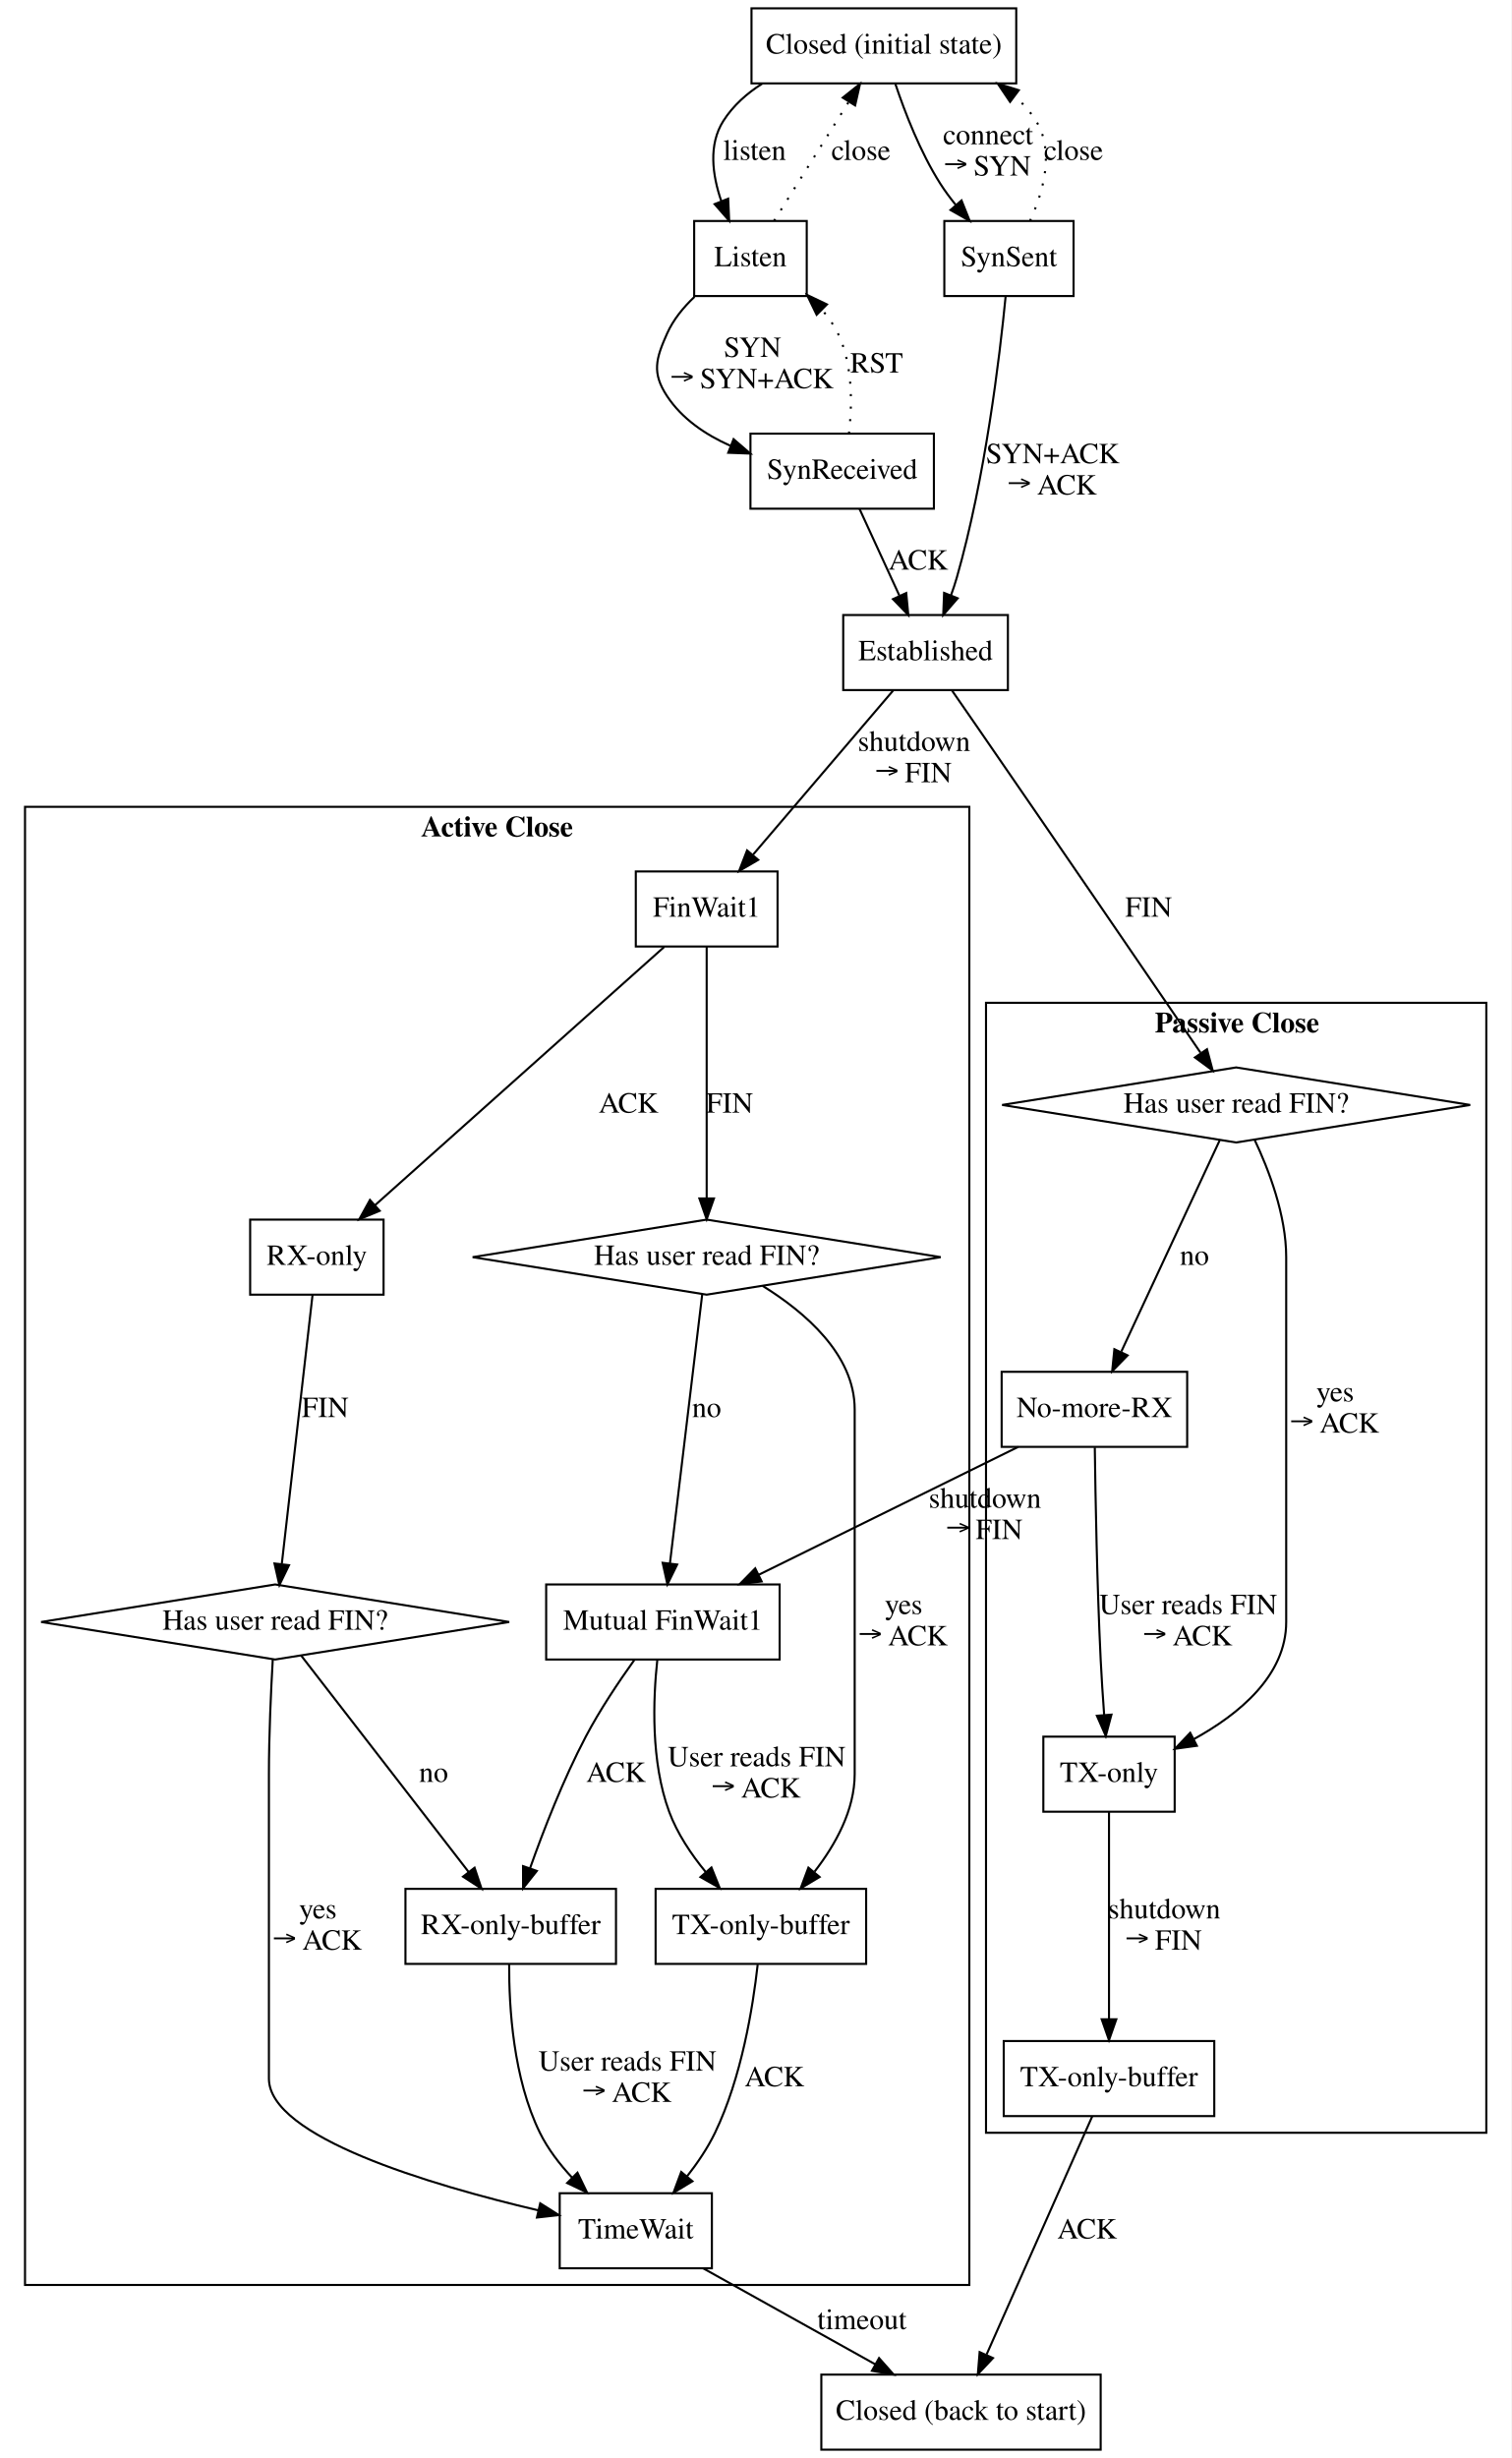
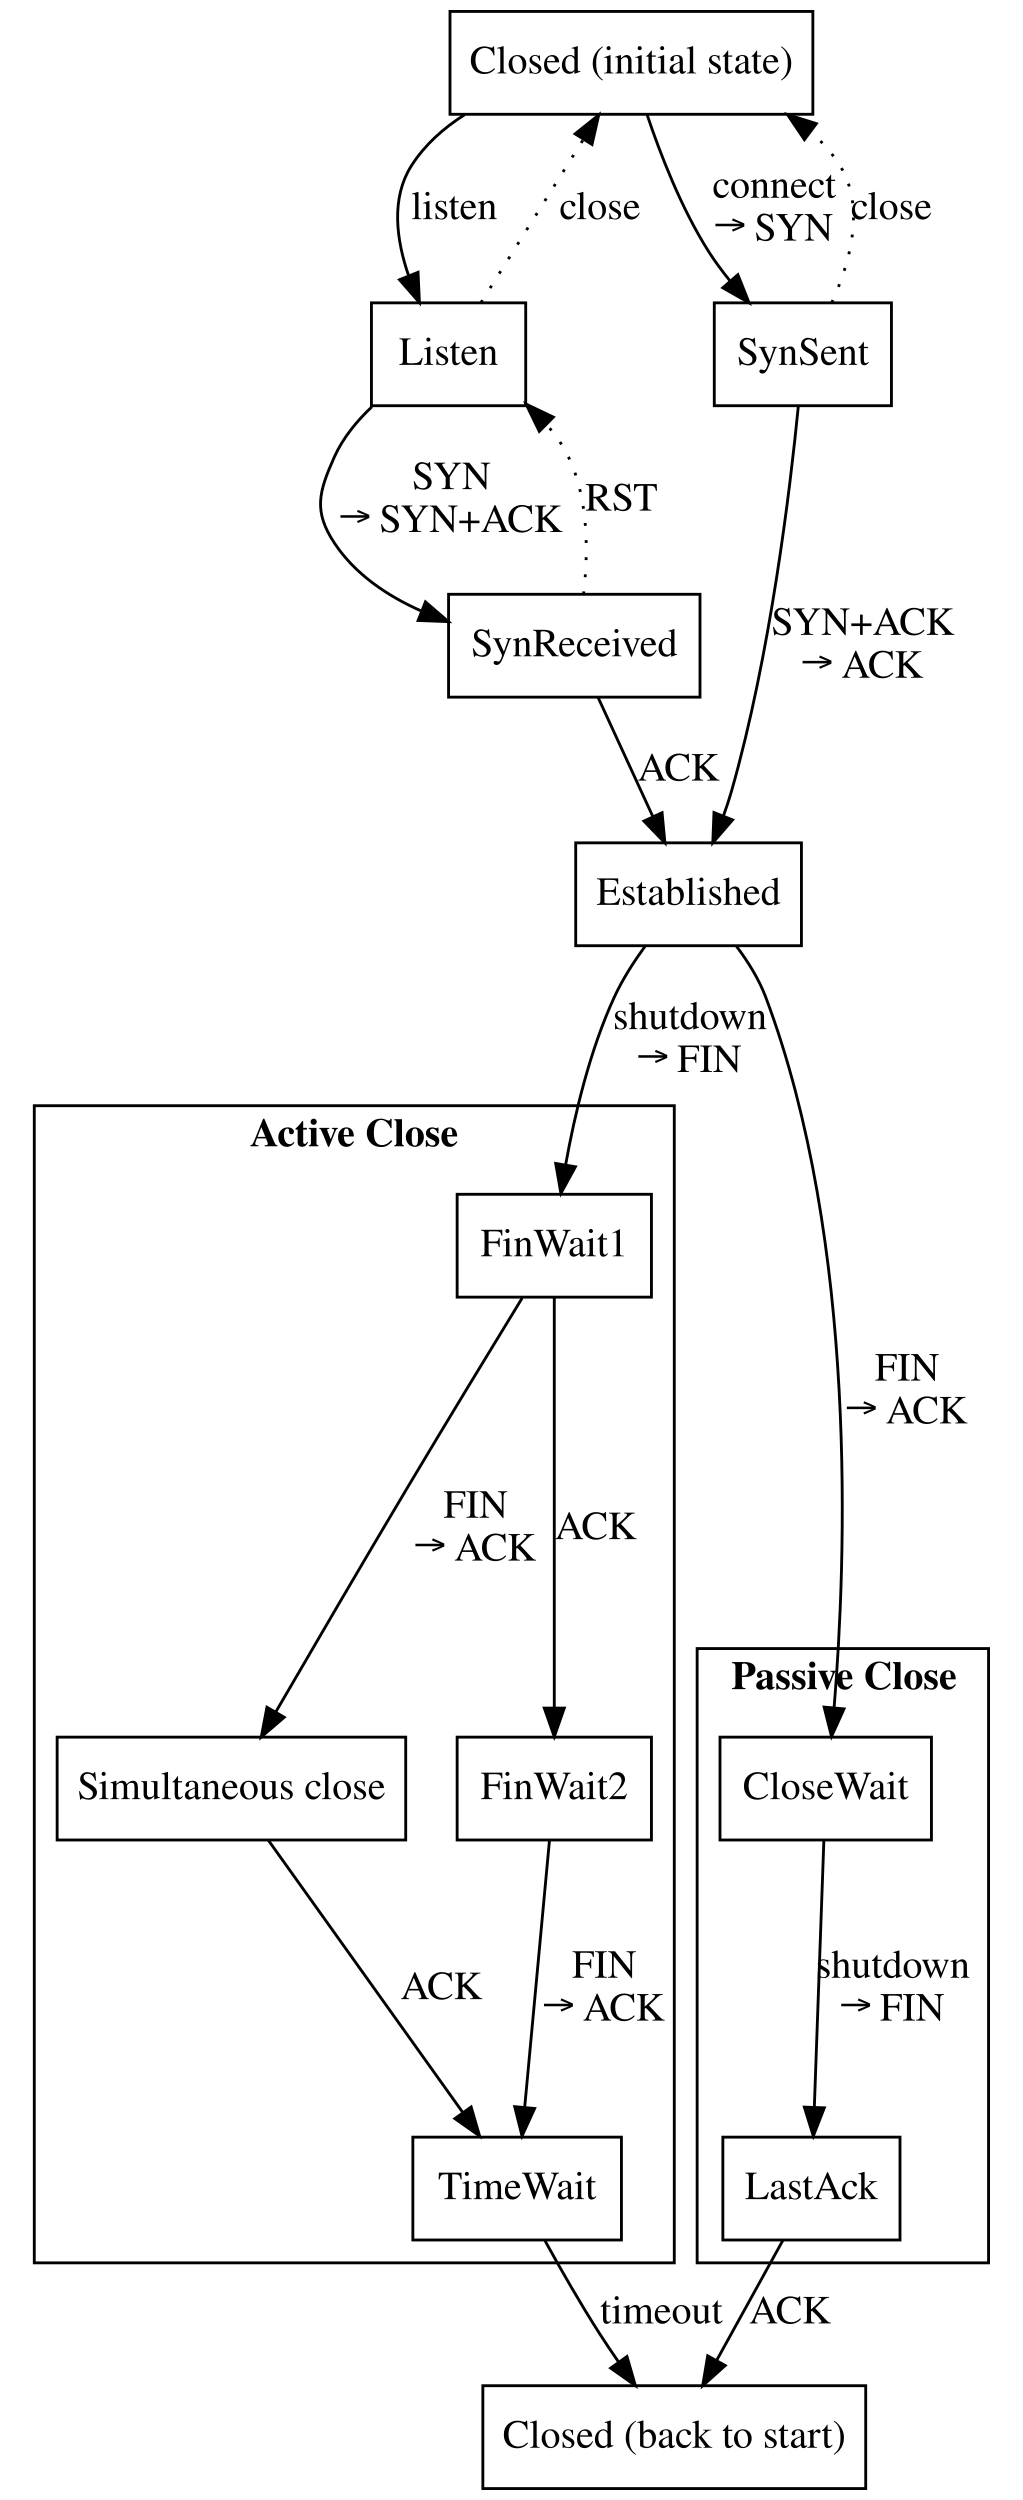
- <svg xmlns="http://www.w3.org/2000/svg" width="725pt" height="1179pt" viewBox="0.00 0.00 725.00 1179.00">
-   <g id="graph0" class="graph" transform="scale(1 1) rotate(0) translate(4 1175)">
-     <polygon fill="#ffffff" stroke="transparent" points="-4,4 -4,-1175 721,-1175 721,4 -4,4" />
+ <svg xmlns="http://www.w3.org/2000/svg" width="358pt" height="875pt" viewBox="0.00 0.00 358.00 875.00">
+   <g id="graph0" class="graph" transform="scale(1 1) rotate(0) translate(4 871)">
+     <polygon fill="#ffffff" stroke="transparent" points="-4,4 -4,-871 354,-871 354,4 -4,4" />
    <g id="clust1" class="cluster">
-       <polygon fill="none" stroke="#000000" points="469,-152 469,-694 709,-694 709,-152 469,-152" />
-       <text text-anchor="start" x="546" y="-679.8" font-family="Times,serif" font-size="14.00" fill="#000000"> </text>
-       <text text-anchor="start" x="550" y="-679.8" font-family="Times,serif" font-weight="bold" font-size="14.00" fill="#000000">Passive Close</text>
-       <text text-anchor="start" x="628" y="-679.8" font-family="Times,serif" font-size="14.00" fill="#000000"> </text>
+       <polygon fill="none" stroke="#000000" points="240,-79 240,-294 342,-294 342,-79 240,-79" />
+       <text text-anchor="start" x="248" y="-279.8" font-family="Times,serif" font-size="14.00" fill="#000000"> </text>
+       <text text-anchor="start" x="252" y="-279.8" font-family="Times,serif" font-weight="bold" font-size="14.00" fill="#000000">Passive Close</text>
+       <text text-anchor="start" x="330" y="-279.8" font-family="Times,serif" font-size="14.00" fill="#000000"> </text>
    </g>
    <g id="clust2" class="cluster">
-       <polygon fill="none" stroke="#000000" points="8,-79 8,-788 461,-788 461,-79 8,-79" />
-       <text text-anchor="start" x="194" y="-773.8" font-family="Times,serif" font-size="14.00" fill="#000000"> </text>
-       <text text-anchor="start" x="198" y="-773.8" font-family="Times,serif" font-weight="bold" font-size="14.00" fill="#000000">Active Close</text>
-       <text text-anchor="start" x="271" y="-773.8" font-family="Times,serif" font-size="14.00" fill="#000000"> </text>
+       <polygon fill="none" stroke="#000000" points="8,-79 8,-484 232,-484 232,-79 8,-79" />
+       <text text-anchor="start" x="79.5" y="-469.8" font-family="Times,serif" font-size="14.00" fill="#000000"> </text>
+       <text text-anchor="start" x="83.5" y="-469.8" font-family="Times,serif" font-weight="bold" font-size="14.00" fill="#000000">Active Close</text>
+       <text text-anchor="start" x="156.5" y="-469.8" font-family="Times,serif" font-size="14.00" fill="#000000"> </text>
    </g>
    <g id="node1" class="node">
-       <polygon fill="none" stroke="#000000" points="483.5,-1171 356.5,-1171 356.5,-1135 483.5,-1135 483.5,-1171" />
-       <text text-anchor="middle" x="420" y="-1149.3" font-family="Times,serif" font-size="14.00" fill="#000000">Closed (initial state)</text>
+       <polygon fill="none" stroke="#000000" points="280.5,-867 153.5,-867 153.5,-831 280.5,-831 280.5,-867" />
+       <text text-anchor="middle" x="217" y="-845.3" font-family="Times,serif" font-size="14.00" fill="#000000">Closed (initial state)</text>
    </g>
    <g id="node2" class="node">
-       <polygon fill="none" stroke="#000000" points="383,-1069 329,-1069 329,-1033 383,-1033 383,-1069" />
-       <text text-anchor="middle" x="356" y="-1047.3" font-family="Times,serif" font-size="14.00" fill="#000000">Listen</text>
+       <polygon fill="none" stroke="#000000" points="180,-765 126,-765 126,-729 180,-729 180,-765" />
+       <text text-anchor="middle" x="153" y="-743.3" font-family="Times,serif" font-size="14.00" fill="#000000">Listen</text>
    </g>
    <g id="edge1" class="edge">
-       <path fill="none" stroke="#000000" d="M361.689,-1134.905C354.284,-1130.217 347.674,-1124.345 343,-1117 335.777,-1105.649 337.687,-1091.149 341.974,-1078.632" />
-       <polygon fill="#000000" stroke="#000000" points="345.316,-1079.701 345.792,-1069.117 338.819,-1077.095 345.316,-1079.701" />
-       <text text-anchor="middle" x="358" y="-1098.3" font-family="Times,serif" font-size="14.00" fill="#000000">listen</text>
+       <path fill="none" stroke="#000000" d="M158.689,-830.904C151.284,-826.217 144.674,-820.345 140,-813 132.777,-801.649 134.687,-787.149 138.974,-774.632" />
+       <polygon fill="#000000" stroke="#000000" points="142.316,-775.701 142.792,-765.117 135.819,-773.095 142.316,-775.701" />
+       <text text-anchor="middle" x="155" y="-794.3" font-family="Times,serif" font-size="14.00" fill="#000000">listen</text>
    </g>
    <g id="node3" class="node">
-       <polygon fill="none" stroke="#000000" points="511,-1069 449,-1069 449,-1033 511,-1033 511,-1069" />
-       <text text-anchor="middle" x="480" y="-1047.3" font-family="Times,serif" font-size="14.00" fill="#000000">SynSent</text>
+       <polygon fill="none" stroke="#000000" points="308,-765 246,-765 246,-729 308,-729 308,-765" />
+       <text text-anchor="middle" x="277" y="-743.3" font-family="Times,serif" font-size="14.00" fill="#000000">SynSent</text>
    </g>
    <g id="edge2" class="edge">
-       <path fill="none" stroke="#000000" d="M425.5,-1134.8C430.103,-1121.056 437.453,-1102.055 447,-1087 449.248,-1083.456 451.86,-1079.936 454.611,-1076.564" />
-       <polygon fill="#000000" stroke="#000000" points="457.252,-1078.862 461.18,-1069.022 451.973,-1074.264 457.252,-1078.862" />
-       <text text-anchor="middle" x="470" y="-1105.8" font-family="Times,serif" font-size="14.00" fill="#000000">connect</text>
-       <text text-anchor="middle" x="470" y="-1090.8" font-family="Times,serif" font-size="14.00" fill="#000000">→ SYN</text>
+       <path fill="none" stroke="#000000" d="M222.5,-830.8C227.103,-817.056 234.453,-798.056 244,-783 246.248,-779.456 248.86,-775.936 251.612,-772.564" />
+       <polygon fill="#000000" stroke="#000000" points="254.252,-774.862 258.18,-765.022 248.973,-770.264 254.252,-774.862" />
+       <text text-anchor="middle" x="267" y="-801.8" font-family="Times,serif" font-size="14.00" fill="#000000">connect</text>
+       <text text-anchor="middle" x="267" y="-786.8" font-family="Times,serif" font-size="14.00" fill="#000000">→ SYN</text>
    </g>
    <g id="edge4" class="edge">
-       <path fill="none" stroke="#000000" stroke-dasharray="1,5" d="M367.343,-1069.078C377.232,-1084.839 391.719,-1107.927 402.995,-1125.899" />
-       <polygon fill="#000000" stroke="#000000" points="400.278,-1128.154 408.558,-1134.764 406.208,-1124.434 400.278,-1128.154" />
-       <text text-anchor="middle" x="409" y="-1098.3" font-family="Times,serif" font-size="14.00" fill="#000000">close</text>
+       <path fill="none" stroke="#000000" stroke-dasharray="1,5" d="M164.343,-765.078C174.232,-780.839 188.719,-803.927 199.995,-821.899" />
+       <polygon fill="#000000" stroke="#000000" points="197.278,-824.154 205.558,-830.764 203.208,-820.434 197.278,-824.154" />
+       <text text-anchor="middle" x="206" y="-794.3" font-family="Times,serif" font-size="14.00" fill="#000000">close</text>
    </g>
    <g id="node4" class="node">
-       <polygon fill="none" stroke="#000000" points="444,-967 356,-967 356,-931 444,-931 444,-967" />
-       <text text-anchor="middle" x="400" y="-945.3" font-family="Times,serif" font-size="14.00" fill="#000000">SynReceived</text>
+       <polygon fill="none" stroke="#000000" points="241,-663 153,-663 153,-627 241,-627 241,-663" />
+       <text text-anchor="middle" x="197" y="-641.3" font-family="Times,serif" font-size="14.00" fill="#000000">SynReceived</text>
    </g>
    <g id="edge3" class="edge">
-       <path fill="none" stroke="#000000" d="M329.177,-1032.645C323.836,-1027.6 318.965,-1021.657 316,-1015 310.575,-1002.82 308.66,-996.131 316,-985 323.168,-974.13 334.371,-966.53 346.287,-961.22" />
-       <polygon fill="#000000" stroke="#000000" points="347.903,-964.346 355.933,-957.434 345.345,-957.83 347.903,-964.346" />
-       <text text-anchor="middle" x="357" y="-1003.8" font-family="Times,serif" font-size="14.00" fill="#000000">SYN</text>
-       <text text-anchor="middle" x="357" y="-988.8" font-family="Times,serif" font-size="14.00" fill="#000000">→ SYN+ACK</text>
+       <path fill="none" stroke="#000000" d="M126.177,-728.645C120.836,-723.6 115.965,-717.657 113,-711 107.576,-698.82 105.66,-692.131 113,-681 120.168,-670.13 131.371,-662.53 143.287,-657.22" />
+       <polygon fill="#000000" stroke="#000000" points="144.903,-660.346 152.933,-653.434 142.345,-653.83 144.903,-660.346" />
+       <text text-anchor="middle" x="154" y="-699.8" font-family="Times,serif" font-size="14.00" fill="#000000">SYN</text>
+       <text text-anchor="middle" x="154" y="-684.8" font-family="Times,serif" font-size="14.00" fill="#000000">→ SYN+ACK</text>
    </g>
    <g id="edge8" class="edge">
-       <path fill="none" stroke="#000000" stroke-dasharray="1,5" d="M490.125,-1069.065C496.509,-1083.09 502.004,-1102.521 493,-1117 490.226,-1121.461 486.719,-1125.385 482.749,-1128.834" />
-       <polygon fill="#000000" stroke="#000000" points="480.541,-1126.115 474.618,-1134.899 484.726,-1131.726 480.541,-1126.115" />
-       <text text-anchor="middle" x="511" y="-1098.3" font-family="Times,serif" font-size="14.00" fill="#000000">close</text>
+       <path fill="none" stroke="#000000" stroke-dasharray="1,5" d="M287.125,-765.065C293.509,-779.09 299.004,-798.521 290,-813 287.226,-817.461 283.719,-821.385 279.749,-824.835" />
+       <polygon fill="#000000" stroke="#000000" points="277.541,-822.115 271.618,-830.899 281.726,-827.726 277.541,-822.115" />
+       <text text-anchor="middle" x="308" y="-794.3" font-family="Times,serif" font-size="14.00" fill="#000000">close</text>
    </g>
    <g id="node5" class="node">
-       <polygon fill="none" stroke="#000000" points="479.5,-880 400.5,-880 400.5,-844 479.5,-844 479.5,-880" />
-       <text text-anchor="middle" x="440" y="-858.3" font-family="Times,serif" font-size="14.00" fill="#000000">Established</text>
+       <polygon fill="none" stroke="#000000" points="276.5,-576 197.5,-576 197.5,-540 276.5,-540 276.5,-576" />
+       <text text-anchor="middle" x="237" y="-554.3" font-family="Times,serif" font-size="14.00" fill="#000000">Established</text>
    </g>
    <g id="edge7" class="edge">
-       <path fill="none" stroke="#000000" d="M478.409,-1032.8C475.57,-1003.824 468.609,-945.617 455,-898 454.198,-895.192 453.24,-892.309 452.202,-889.456" />
-       <polygon fill="#000000" stroke="#000000" points="455.403,-888.033 448.473,-880.019 448.893,-890.606 455.403,-888.033" />
-       <text text-anchor="middle" x="501" y="-952.8" font-family="Times,serif" font-size="14.00" fill="#000000">SYN+ACK</text>
-       <text text-anchor="middle" x="501" y="-937.8" font-family="Times,serif" font-size="14.00" fill="#000000">→ ACK</text>
+       <path fill="none" stroke="#000000" d="M275.409,-728.8C272.57,-699.824 265.609,-641.617 252,-594 251.198,-591.192 250.24,-588.309 249.202,-585.456" />
+       <polygon fill="#000000" stroke="#000000" points="252.403,-584.033 245.473,-576.019 245.893,-586.606 252.403,-584.033" />
+       <text text-anchor="middle" x="298" y="-648.8" font-family="Times,serif" font-size="14.00" fill="#000000">SYN+ACK</text>
+       <text text-anchor="middle" x="298" y="-633.8" font-family="Times,serif" font-size="14.00" fill="#000000">→ ACK</text>
    </g>
    <g id="edge5" class="edge">
-       <path fill="none" stroke="#000000" stroke-dasharray="1,5" d="M403.244,-967.007C404.863,-980.823 405.174,-1000.005 398,-1015 396.035,-1019.107 393.358,-1022.927 390.299,-1026.427" />
-       <polygon fill="#000000" stroke="#000000" points="387.748,-1024.028 383.123,-1033.56 392.682,-1028.992 387.748,-1024.028" />
-       <text text-anchor="middle" x="416.5" y="-996.3" font-family="Times,serif" font-size="14.00" fill="#000000">RST</text>
+       <path fill="none" stroke="#000000" stroke-dasharray="1,5" d="M200.244,-663.007C201.863,-676.823 202.174,-696.005 195,-711 193.035,-715.107 190.358,-718.927 187.299,-722.427" />
+       <polygon fill="#000000" stroke="#000000" points="184.748,-720.028 180.123,-729.56 189.682,-724.992 184.748,-720.028" />
+       <text text-anchor="middle" x="213.5" y="-692.3" font-family="Times,serif" font-size="14.00" fill="#000000">RST</text>
    </g>
    <g id="edge6" class="edge">
-       <path fill="none" stroke="#000000" d="M408.288,-930.973C413.812,-918.958 421.177,-902.94 427.419,-889.365" />
-       <polygon fill="#000000" stroke="#000000" points="430.725,-890.551 431.723,-880.003 424.365,-887.627 430.725,-890.551" />
-       <text text-anchor="middle" x="436.5" y="-901.8" font-family="Times,serif" font-size="14.00" fill="#000000">ACK</text>
+       <path fill="none" stroke="#000000" d="M205.288,-626.973C210.812,-614.958 218.177,-598.94 224.419,-585.365" />
+       <polygon fill="#000000" stroke="#000000" points="227.725,-586.551 228.723,-576.003 221.365,-583.627 227.725,-586.551" />
+       <text text-anchor="middle" x="233.5" y="-597.8" font-family="Times,serif" font-size="14.00" fill="#000000">ACK</text>
+     </g>
+     <g id="node6" class="node">
+       <polygon fill="none" stroke="#000000" points="322,-263 248,-263 248,-227 322,-227 322,-263" />
+       <text text-anchor="middle" x="285" y="-241.3" font-family="Times,serif" font-size="14.00" fill="#000000">CloseWait</text>
+     </g>
+     <g id="edge10" class="edge">
+       <path fill="none" stroke="#000000" d="M253.778,-539.779C257.813,-534.415 261.636,-528.289 264,-522 296.321,-436.022 292.174,-324.66 287.932,-273.27" />
+       <polygon fill="#000000" stroke="#000000" points="291.412,-272.894 287.038,-263.245 284.44,-273.516 291.412,-272.894" />
+       <text text-anchor="middle" x="313.5" y="-387.8" font-family="Times,serif" font-size="14.00" fill="#000000">FIN</text>
+       <text text-anchor="middle" x="313.5" y="-372.8" font-family="Times,serif" font-size="14.00" fill="#000000">→ ACK</text>
+     </g>
+     <g id="node8" class="node">
+       <polygon fill="none" stroke="#000000" points="224,-453 156,-453 156,-417 224,-417 224,-453" />
+       <text text-anchor="middle" x="190" y="-431.3" font-family="Times,serif" font-size="14.00" fill="#000000">FinWait1</text>
+     </g>
+     <g id="edge9" class="edge">
+       <path fill="none" stroke="#000000" d="M221.768,-539.8C217.794,-534.343 213.835,-528.163 211,-522 202.45,-503.413 197.139,-480.931 193.998,-463.477" />
+       <polygon fill="#000000" stroke="#000000" points="197.405,-462.63 192.313,-453.339 190.5,-463.778 197.405,-462.63" />
+       <text text-anchor="middle" x="237.5" y="-510.8" font-family="Times,serif" font-size="14.00" fill="#000000">shutdown</text>
+       <text text-anchor="middle" x="237.5" y="-495.8" font-family="Times,serif" font-size="14.00" fill="#000000">→ FIN</text>
+     </g>
+     <g id="node7" class="node">
+       <polygon fill="none" stroke="#000000" points="311,-123 249,-123 249,-87 311,-87 311,-123" />
+       <text text-anchor="middle" x="280" y="-101.3" font-family="Times,serif" font-size="14.00" fill="#000000">LastAck</text>
+     </g>
+     <g id="edge16" class="edge">
+       <path fill="none" stroke="#000000" d="M284.357,-226.984C283.514,-203.383 282.026,-161.72 281.026,-133.737" />
+       <polygon fill="#000000" stroke="#000000" points="284.512,-133.26 280.657,-123.391 277.516,-133.51 284.512,-133.26" />
+       <text text-anchor="middle" x="308.5" y="-178.8" font-family="Times,serif" font-size="14.00" fill="#000000">shutdown</text>
+       <text text-anchor="middle" x="308.5" y="-163.8" font-family="Times,serif" font-size="14.00" fill="#000000">→ FIN</text>
+     </g>
+     <g id="node12" class="node">
+       <polygon fill="none" stroke="#000000" points="299,-36 165,-36 165,0 299,0 299,-36" />
+       <text text-anchor="middle" x="232" y="-14.3" font-family="Times,serif" font-size="14.00" fill="#000000">Closed (back to start)</text>
+     </g>
+     <g id="edge13" class="edge">
+       <path fill="none" stroke="#000000" d="M270.054,-86.974C263.361,-74.842 254.416,-58.629 246.88,-44.97" />
+       <polygon fill="#000000" stroke="#000000" points="249.828,-43.068 241.933,-36.003 243.699,-46.45 249.828,-43.068" />
+       <text text-anchor="middle" x="272.5" y="-57.8" font-family="Times,serif" font-size="14.00" fill="#000000">ACK</text>
    </g>
    <g id="node9" class="node">
-       <polygon fill="none" stroke="#000000" points="589,-663 476.726,-645 589,-627 701.274,-645 589,-663" />
-       <text text-anchor="middle" x="589" y="-641.3" font-family="Times,serif" font-size="14.00" fill="#000000">Has user read FIN?</text>
+       <polygon fill="none" stroke="#000000" points="138,-263 16,-263 16,-227 138,-227 138,-263" />
+       <text text-anchor="middle" x="77" y="-241.3" font-family="Times,serif" font-size="14.00" fill="#000000">Simultaneous close</text>
    </g>
-     <g id="edge10" class="edge">
-       <path fill="none" stroke="#000000" d="M452.741,-843.701C456.678,-838.033 461.025,-831.763 465,-826 503.317,-770.449 547.988,-705.097 571.867,-670.117" />
-       <polygon fill="#000000" stroke="#000000" points="575.005,-671.728 577.751,-661.495 569.223,-667.782 575.005,-671.728" />
-       <text text-anchor="middle" x="547" y="-735.3" font-family="Times,serif" font-size="14.00" fill="#000000">FIN</text>
+     <g id="edge11" class="edge">
+       <path fill="none" stroke="#000000" d="M178.77,-416.7C168.379,-399.718 152.538,-373.716 139,-351 123.027,-324.199 105.055,-293.4 92.59,-271.932" />
+       <polygon fill="#000000" stroke="#000000" points="95.487,-269.952 87.442,-263.058 89.432,-273.464 95.487,-269.952" />
+       <text text-anchor="middle" x="162.5" y="-339.8" font-family="Times,serif" font-size="14.00" fill="#000000">FIN</text>
+       <text text-anchor="middle" x="162.5" y="-324.8" font-family="Times,serif" font-size="14.00" fill="#000000">→ ACK</text>
    </g>
    <g id="node10" class="node">
-       <polygon fill="none" stroke="#000000" points="369,-757 301,-757 301,-721 369,-721 369,-757" />
-       <text text-anchor="middle" x="335" y="-735.3" font-family="Times,serif" font-size="14.00" fill="#000000">FinWait1</text>
+       <polygon fill="none" stroke="#000000" points="224,-263 156,-263 156,-227 224,-227 224,-263" />
+       <text text-anchor="middle" x="190" y="-241.3" font-family="Times,serif" font-size="14.00" fill="#000000">FinWait2</text>
    </g>
-     <g id="edge9" class="edge">
-       <path fill="none" stroke="#000000" d="M424.507,-843.851C406.749,-823.048 377.497,-788.782 357.292,-765.114" />
-       <polygon fill="#000000" stroke="#000000" points="359.711,-762.557 350.557,-757.223 354.387,-767.102 359.711,-762.557" />
-       <text text-anchor="middle" x="434.5" y="-814.8" font-family="Times,serif" font-size="14.00" fill="#000000">shutdown</text>
-       <text text-anchor="middle" x="434.5" y="-799.8" font-family="Times,serif" font-size="14.00" fill="#000000">→ FIN</text>
-     </g>
-     <g id="node6" class="node">
-       <polygon fill="none" stroke="#000000" points="565.5,-517 476.5,-517 476.5,-481 565.5,-481 565.5,-517" />
-       <text text-anchor="middle" x="521" y="-495.3" font-family="Times,serif" font-size="14.00" fill="#000000">No-more-RX</text>
-     </g>
-     <g id="node7" class="node">
-       <polygon fill="none" stroke="#000000" points="559.5,-342 496.5,-342 496.5,-306 559.5,-306 559.5,-342" />
-       <text text-anchor="middle" x="528" y="-320.3" font-family="Times,serif" font-size="14.00" fill="#000000">TX-only</text>
-     </g>
-     <g id="edge19" class="edge">
-       <path fill="none" stroke="#000000" d="M521.187,-480.693C521.49,-457.152 522.241,-415.01 524,-379 524.42,-370.394 525.039,-361.041 525.666,-352.53" />
-       <polygon fill="#000000" stroke="#000000" points="529.174,-352.558 526.448,-342.32 522.194,-352.023 529.174,-352.558" />
-       <text text-anchor="middle" x="566" y="-400.8" font-family="Times,serif" font-size="14.00" fill="#000000">User reads FIN</text>
-       <text text-anchor="middle" x="566" y="-385.8" font-family="Times,serif" font-size="14.00" fill="#000000">→ ACK</text>
+     <g id="edge14" class="edge">
+       <path fill="none" stroke="#000000" d="M190,-416.782C190,-383.515 190,-312.73 190,-273.196" />
+       <polygon fill="#000000" stroke="#000000" points="193.5,-273.163 190,-263.163 186.5,-273.163 193.5,-273.163" />
+       <text text-anchor="middle" x="204.5" y="-332.3" font-family="Times,serif" font-size="14.00" fill="#000000">ACK</text>
    </g>
    <g id="node11" class="node">
-       <polygon fill="none" stroke="#000000" points="370,-415 258,-415 258,-379 370,-379 370,-415" />
-       <text text-anchor="middle" x="314" y="-393.3" font-family="Times,serif" font-size="14.00" fill="#000000">Mutual FinWait1</text>
+       <polygon fill="none" stroke="#000000" points="213.5,-123 140.5,-123 140.5,-87 213.5,-87 213.5,-123" />
+       <text text-anchor="middle" x="177" y="-101.3" font-family="Times,serif" font-size="14.00" fill="#000000">TimeWait</text>
    </g>
-     <g id="edge26" class="edge">
-       <path fill="none" stroke="#000000" d="M484.469,-480.999C449.802,-463.917 397.567,-438.178 360.061,-419.697" />
-       <polygon fill="#000000" stroke="#000000" points="361.379,-416.445 350.862,-415.164 358.285,-422.724 361.379,-416.445" />
-       <text text-anchor="middle" x="468.5" y="-451.8" font-family="Times,serif" font-size="14.00" fill="#000000">shutdown</text>
-       <text text-anchor="middle" x="468.5" y="-436.8" font-family="Times,serif" font-size="14.00" fill="#000000">→ FIN</text>
-     </g>
-     <g id="node8" class="node">
-       <polygon fill="none" stroke="#000000" points="578.5,-196 477.5,-196 477.5,-160 578.5,-160 578.5,-196" />
-       <text text-anchor="middle" x="528" y="-174.3" font-family="Times,serif" font-size="14.00" fill="#000000">TX-only-buffer</text>
-     </g>
-     <g id="edge27" class="edge">
-       <path fill="none" stroke="#000000" d="M528,-305.804C528,-280.887 528,-235.894 528,-206.488" />
-       <polygon fill="#000000" stroke="#000000" points="531.5,-206.425 528,-196.425 524.5,-206.425 531.5,-206.425" />
-       <text text-anchor="middle" x="554.5" y="-254.8" font-family="Times,serif" font-size="14.00" fill="#000000">shutdown</text>
-       <text text-anchor="middle" x="554.5" y="-239.8" font-family="Times,serif" font-size="14.00" fill="#000000">→ FIN</text>
-     </g>
-     <g id="node18" class="node">
-       <polygon fill="none" stroke="#000000" points="524,-36 390,-36 390,0 524,0 524,-36" />
-       <text text-anchor="middle" x="457" y="-14.3" font-family="Times,serif" font-size="14.00" fill="#000000">Closed (back to start)</text>
-     </g>
-     <g id="edge22" class="edge">
-       <path fill="none" stroke="#000000" d="M519.993,-159.957C507.636,-132.109 483.825,-78.451 469.28,-45.673" />
-       <polygon fill="#000000" stroke="#000000" points="472.342,-43.943 465.086,-36.223 465.943,-46.783 472.342,-43.943" />
-       <text text-anchor="middle" x="517.5" y="-101.3" font-family="Times,serif" font-size="14.00" fill="#000000">ACK</text>
-     </g>
-     <g id="edge11" class="edge">
-       <path fill="none" stroke="#000000" d="M581.067,-627.966C569.483,-603.096 547.812,-556.568 533.912,-526.723" />
-       <polygon fill="#000000" stroke="#000000" points="536.917,-524.884 529.522,-517.297 530.571,-527.84 536.917,-524.884" />
-       <text text-anchor="middle" x="569" y="-568.3" font-family="Times,serif" font-size="14.00" fill="#000000">no</text>
+     <g id="edge15" class="edge">
+       <path fill="none" stroke="#000000" d="M89.868,-226.984C107.174,-202.756 138.075,-159.495 158.044,-131.538" />
+       <polygon fill="#000000" stroke="#000000" points="160.899,-133.563 163.863,-123.391 155.203,-129.494 160.899,-133.563" />
+       <text text-anchor="middle" x="150.5" y="-171.3" font-family="Times,serif" font-size="14.00" fill="#000000">ACK</text>
    </g>
    <g id="edge12" class="edge">
-       <path fill="none" stroke="#000000" d="M597.8,-628.399C604.65,-613.923 613,-592.145 613,-572 613,-572 613,-572 613,-397 613,-371.355 590.457,-352.763 568.59,-340.762" />
-       <polygon fill="#000000" stroke="#000000" points="570.146,-337.626 559.651,-336.175 566.95,-343.854 570.146,-337.626" />
-       <text text-anchor="middle" x="636.5" y="-502.8" font-family="Times,serif" font-size="14.00" fill="#000000">yes</text>
-       <text text-anchor="middle" x="636.5" y="-487.8" font-family="Times,serif" font-size="14.00" fill="#000000">→ ACK</text>
-     </g>
-     <g id="node13" class="node">
-       <polygon fill="none" stroke="#000000" points="180,-590 116,-590 116,-554 180,-554 180,-590" />
-       <text text-anchor="middle" x="148" y="-568.3" font-family="Times,serif" font-size="14.00" fill="#000000">RX-only</text>
-     </g>
-     <g id="edge23" class="edge">
-       <path fill="none" stroke="#000000" d="M314.632,-720.81C281.049,-690.819 214.004,-630.944 175.991,-596.998" />
-       <polygon fill="#000000" stroke="#000000" points="178.133,-594.218 168.343,-590.167 173.47,-599.439 178.133,-594.218" />
-       <text text-anchor="middle" x="297.5" y="-641.3" font-family="Times,serif" font-size="14.00" fill="#000000">ACK</text>
-     </g>
-     <g id="node16" class="node">
-       <polygon fill="none" stroke="#000000" points="335,-590 222.726,-572 335,-554 447.274,-572 335,-590" />
-       <text text-anchor="middle" x="335" y="-568.3" font-family="Times,serif" font-size="14.00" fill="#000000">Has user read FIN?</text>
-     </g>
-     <g id="edge13" class="edge">
-       <path fill="none" stroke="#000000" d="M335,-720.81C335,-691.823 335,-634.919 335,-600.492" />
-       <polygon fill="#000000" stroke="#000000" points="338.5,-600.167 335,-590.167 331.5,-600.167 338.5,-600.167" />
-       <text text-anchor="middle" x="346" y="-641.3" font-family="Times,serif" font-size="14.00" fill="#000000">FIN</text>
-     </g>
-     <g id="node12" class="node">
-       <polygon fill="none" stroke="#000000" points="411.5,-269 310.5,-269 310.5,-233 411.5,-233 411.5,-269" />
-       <text text-anchor="middle" x="361" y="-247.3" font-family="Times,serif" font-size="14.00" fill="#000000">TX-only-buffer</text>
-     </g>
-     <g id="edge20" class="edge">
-       <path fill="none" stroke="#000000" d="M311.327,-378.919C309.282,-360.082 308.127,-330.021 317,-306 320.853,-295.569 327.521,-285.608 334.518,-277.101" />
-       <polygon fill="#000000" stroke="#000000" points="337.289,-279.249 341.245,-269.421 332.023,-274.636 337.289,-279.249" />
-       <text text-anchor="middle" x="359" y="-327.8" font-family="Times,serif" font-size="14.00" fill="#000000">User reads FIN</text>
-       <text text-anchor="middle" x="359" y="-312.8" font-family="Times,serif" font-size="14.00" fill="#000000">→ ACK</text>
-     </g>
-     <g id="node14" class="node">
-       <polygon fill="none" stroke="#000000" points="291.5,-269 190.5,-269 190.5,-233 291.5,-233 291.5,-269" />
-       <text text-anchor="middle" x="241" y="-247.3" font-family="Times,serif" font-size="14.00" fill="#000000">RX-only-buffer</text>
-     </g>
-     <g id="edge24" class="edge">
-       <path fill="none" stroke="#000000" d="M300.291,-378.783C292.822,-368.356 283.753,-354.832 277,-342 266.251,-321.576 256.773,-297.204 250.244,-278.825" />
-       <polygon fill="#000000" stroke="#000000" points="253.52,-277.59 246.93,-269.294 246.908,-279.889 253.52,-277.59" />
-       <text text-anchor="middle" x="291.5" y="-320.3" font-family="Times,serif" font-size="14.00" fill="#000000">ACK</text>
-     </g>
-     <g id="node15" class="node">
-       <polygon fill="none" stroke="#000000" points="337.5,-123 264.5,-123 264.5,-87 337.5,-87 337.5,-123" />
-       <text text-anchor="middle" x="301" y="-101.3" font-family="Times,serif" font-size="14.00" fill="#000000">TimeWait</text>
-     </g>
-     <g id="edge25" class="edge">
-       <path fill="none" stroke="#000000" d="M359.461,-232.657C357.176,-212.137 351.694,-178.327 339,-152 335.475,-144.69 330.612,-137.506 325.54,-131.041" />
-       <polygon fill="#000000" stroke="#000000" points="328.173,-128.733 319.09,-123.279 322.789,-133.207 328.173,-128.733" />
-       <text text-anchor="middle" x="367.5" y="-174.3" font-family="Times,serif" font-size="14.00" fill="#000000">ACK</text>
-     </g>
-     <g id="node17" class="node">
-       <polygon fill="none" stroke="#000000" points="128,-415 15.726,-397 128,-379 240.274,-397 128,-415" />
-       <text text-anchor="middle" x="128" y="-393.3" font-family="Times,serif" font-size="14.00" fill="#000000">Has user read FIN?</text>
-     </g>
-     <g id="edge16" class="edge">
-       <path fill="none" stroke="#000000" d="M145.935,-553.931C142.444,-523.383 135.351,-461.322 131.208,-425.069" />
-       <polygon fill="#000000" stroke="#000000" points="134.637,-424.248 130.024,-414.71 127.682,-425.043 134.637,-424.248" />
-       <text text-anchor="middle" x="152" y="-495.3" font-family="Times,serif" font-size="14.00" fill="#000000">FIN</text>
-     </g>
-     <g id="edge21" class="edge">
-       <path fill="none" stroke="#000000" d="M240.256,-232.853C240.138,-212.212 242.194,-178.007 255,-152 258.843,-144.196 264.473,-136.874 270.485,-130.439" />
-       <polygon fill="#000000" stroke="#000000" points="273.021,-132.853 277.635,-123.316 268.081,-127.894 273.021,-132.853" />
-       <text text-anchor="middle" x="297" y="-181.8" font-family="Times,serif" font-size="14.00" fill="#000000">User reads FIN</text>
-       <text text-anchor="middle" x="297" y="-166.8" font-family="Times,serif" font-size="14.00" fill="#000000">→ ACK</text>
-     </g>
-     <g id="edge28" class="edge">
-       <path fill="none" stroke="#000000" d="M333.323,-86.974C357.273,-73.617 390.094,-55.313 415.906,-40.918" />
-       <polygon fill="#000000" stroke="#000000" points="417.689,-43.931 424.718,-36.003 414.28,-37.817 417.689,-43.931" />
-       <text text-anchor="middle" x="409.5" y="-57.8" font-family="Times,serif" font-size="14.00" fill="#000000">timeout</text>
-     </g>
-     <g id="edge14" class="edge">
-       <path fill="none" stroke="#000000" d="M332.871,-554.257C329.217,-523.808 321.726,-461.379 317.361,-425.006" />
-       <polygon fill="#000000" stroke="#000000" points="320.833,-424.563 316.166,-415.052 313.883,-425.397 320.833,-424.563" />
-       <text text-anchor="middle" x="335" y="-495.3" font-family="Times,serif" font-size="14.00" fill="#000000">no</text>
-     </g>
-     <g id="edge15" class="edge">
-       <path fill="none" stroke="#000000" d="M361.842,-558.208C381.948,-545.75 406,-525.342 406,-499 406,-499 406,-499 406,-324 406,-306.78 396.814,-290.218 386.743,-277.236" />
-       <polygon fill="#000000" stroke="#000000" points="389.176,-274.689 380.084,-269.25 383.8,-279.172 389.176,-274.689" />
-       <text text-anchor="middle" x="429.5" y="-400.8" font-family="Times,serif" font-size="14.00" fill="#000000">yes</text>
-       <text text-anchor="middle" x="429.5" y="-385.8" font-family="Times,serif" font-size="14.00" fill="#000000">→ ACK</text>
+       <path fill="none" stroke="#000000" d="M188.327,-226.984C186.126,-203.278 182.233,-161.351 179.634,-133.367" />
+       <polygon fill="#000000" stroke="#000000" points="183.118,-133.025 178.708,-123.391 176.147,-133.672 183.118,-133.025" />
+       <text text-anchor="middle" x="207.5" y="-178.8" font-family="Times,serif" font-size="14.00" fill="#000000">FIN</text>
+       <text text-anchor="middle" x="207.5" y="-163.8" font-family="Times,serif" font-size="14.00" fill="#000000">→ ACK</text>
    </g>
    <g id="edge17" class="edge">
-       <path fill="none" stroke="#000000" d="M140.525,-380.818C159.959,-355.708 197.559,-307.128 220.846,-277.04" />
-       <polygon fill="#000000" stroke="#000000" points="223.655,-279.129 227.008,-269.079 218.119,-274.845 223.655,-279.129" />
-       <text text-anchor="middle" x="204" y="-320.3" font-family="Times,serif" font-size="14.00" fill="#000000">no</text>
-     </g>
-     <g id="edge18" class="edge">
-       <path fill="none" stroke="#000000" d="M126.849,-379.009C126.003,-364.238 125,-342.773 125,-324 125,-324 125,-324 125,-178 125,-150.012 201.901,-127.128 254.037,-114.83" />
-       <polygon fill="#000000" stroke="#000000" points="255.144,-118.167 264.105,-112.513 253.574,-111.345 255.144,-118.167" />
-       <text text-anchor="middle" x="148.5" y="-254.8" font-family="Times,serif" font-size="14.00" fill="#000000">yes</text>
-       <text text-anchor="middle" x="148.5" y="-239.8" font-family="Times,serif" font-size="14.00" fill="#000000">→ ACK</text>
+       <path fill="none" stroke="#000000" d="M186.733,-86.779C192.154,-76.922 199.171,-64.625 206,-54 208.037,-50.83 210.244,-47.559 212.482,-44.34" />
+       <polygon fill="#000000" stroke="#000000" points="215.436,-46.225 218.382,-36.047 209.733,-42.166 215.436,-46.225" />
+       <text text-anchor="middle" x="227.5" y="-57.8" font-family="Times,serif" font-size="14.00" fill="#000000">timeout</text>
    </g>
  </g>
</svg>
